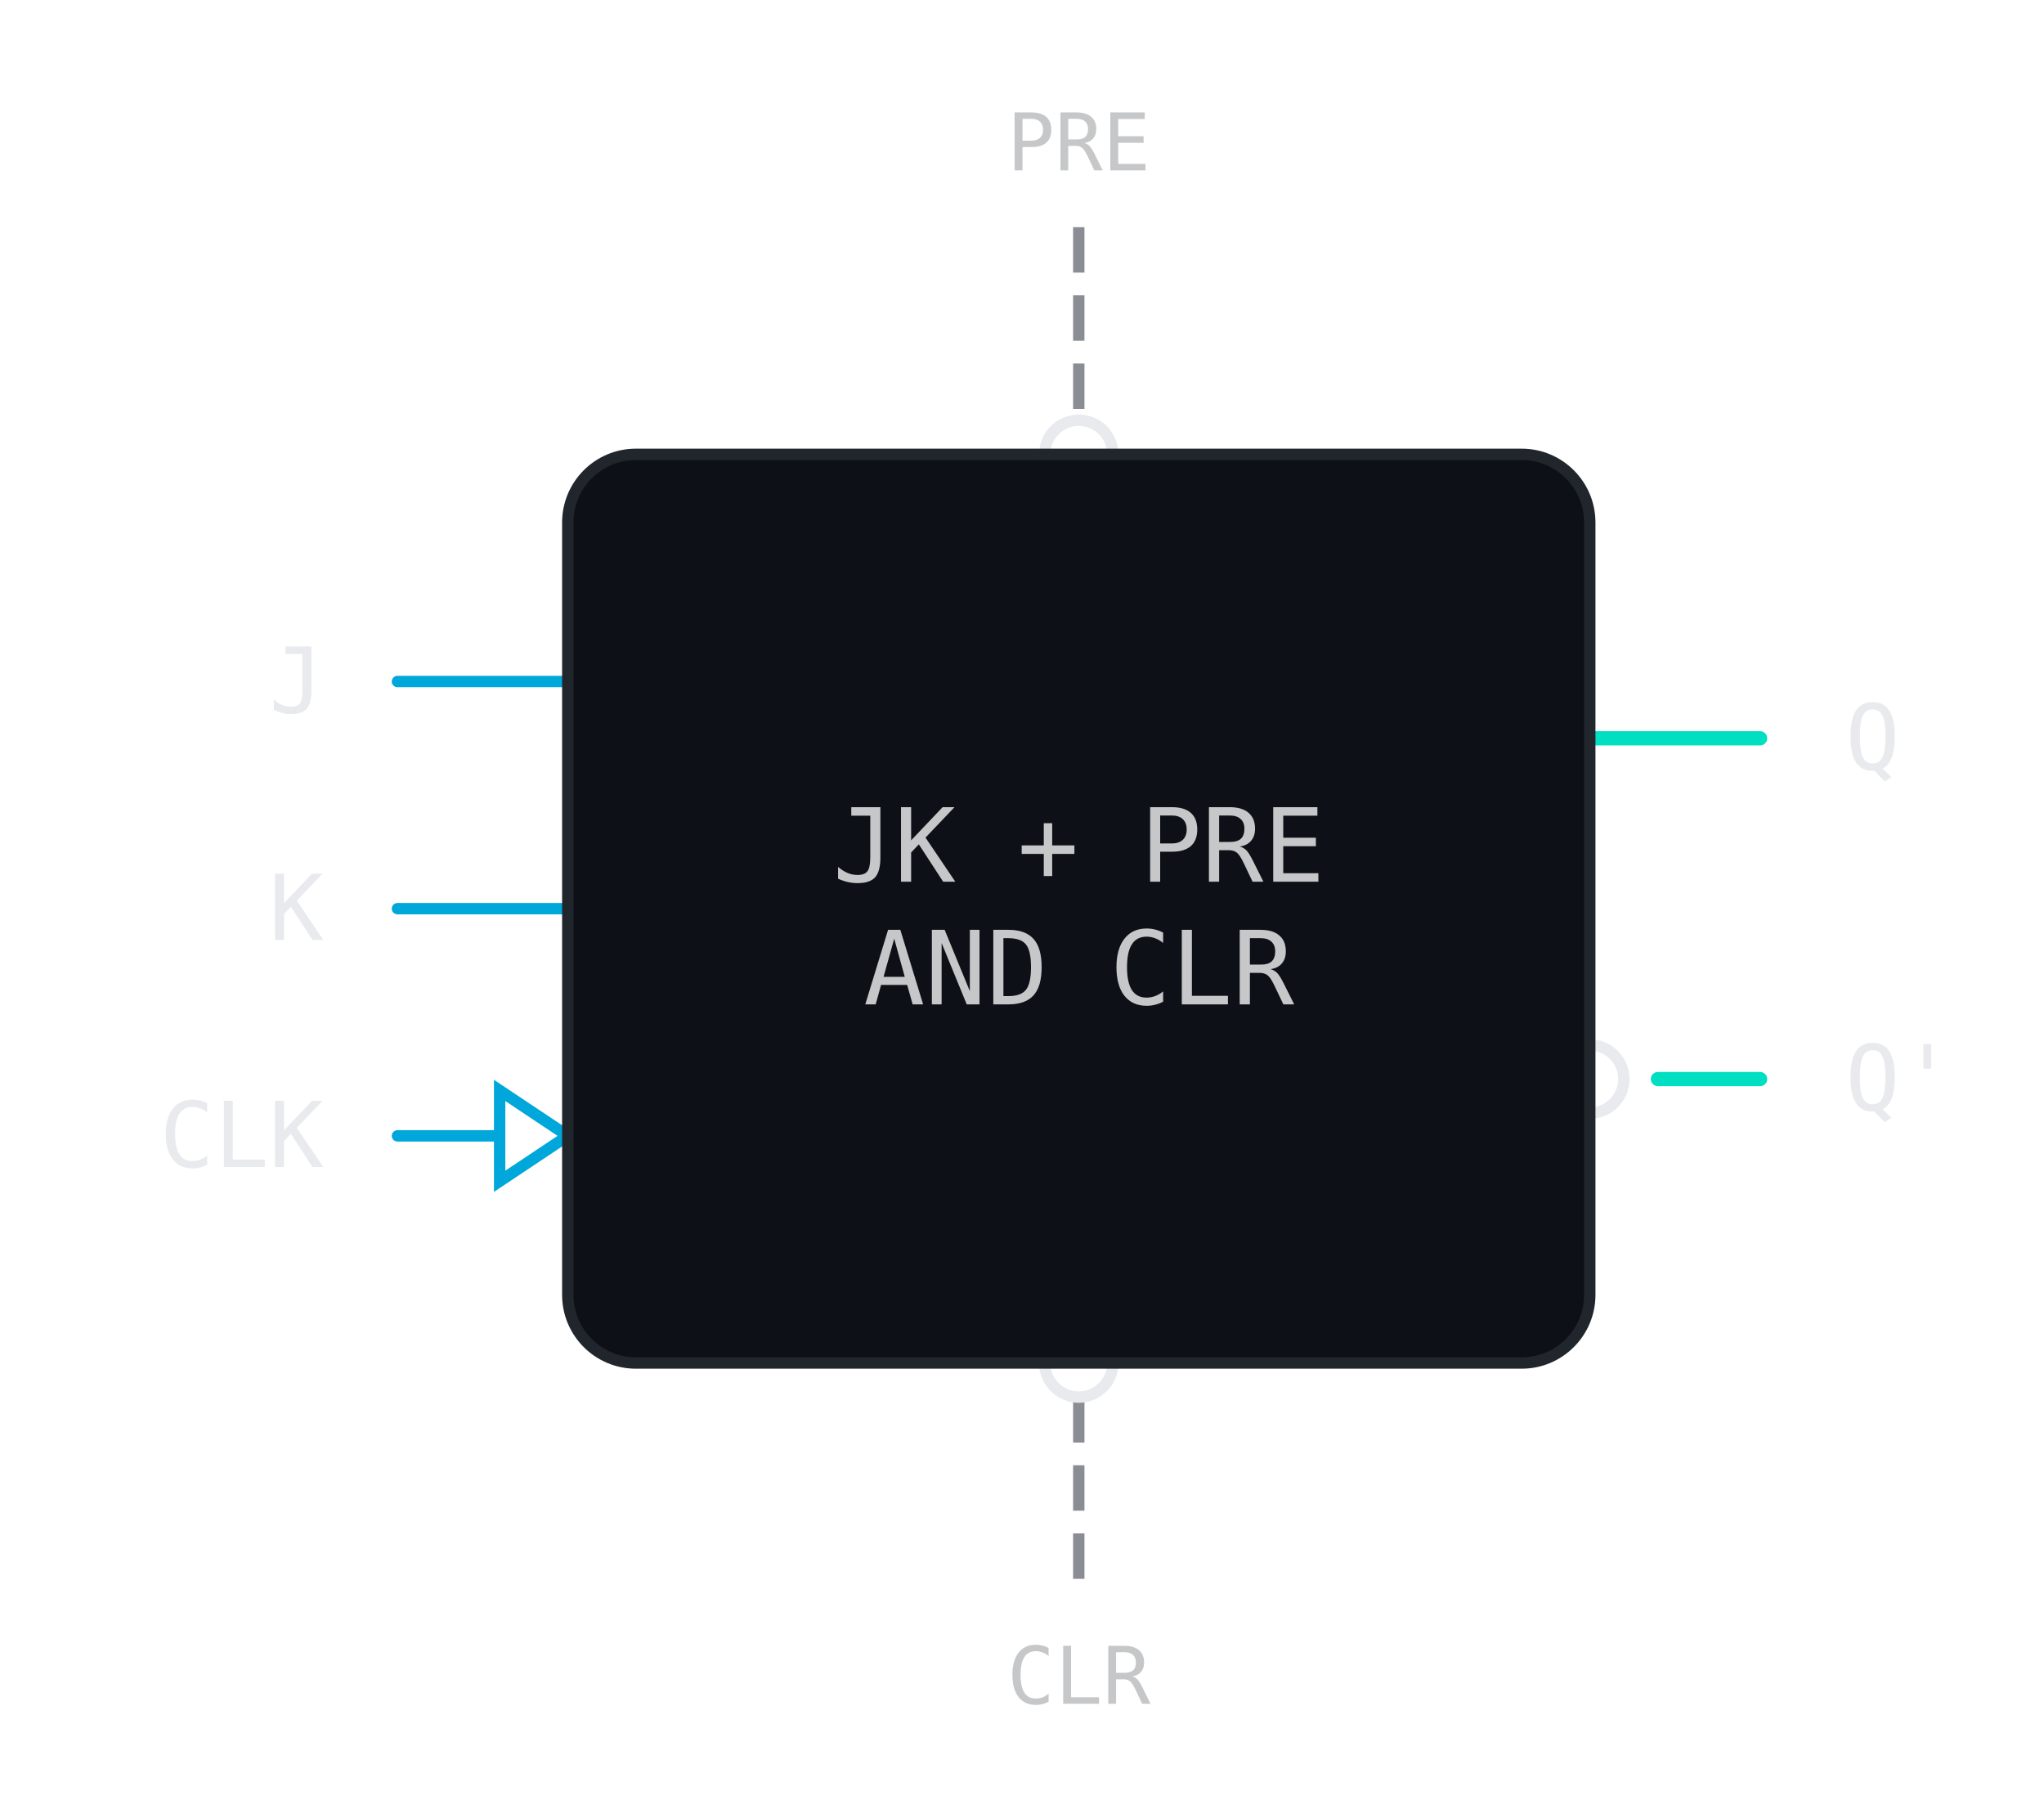
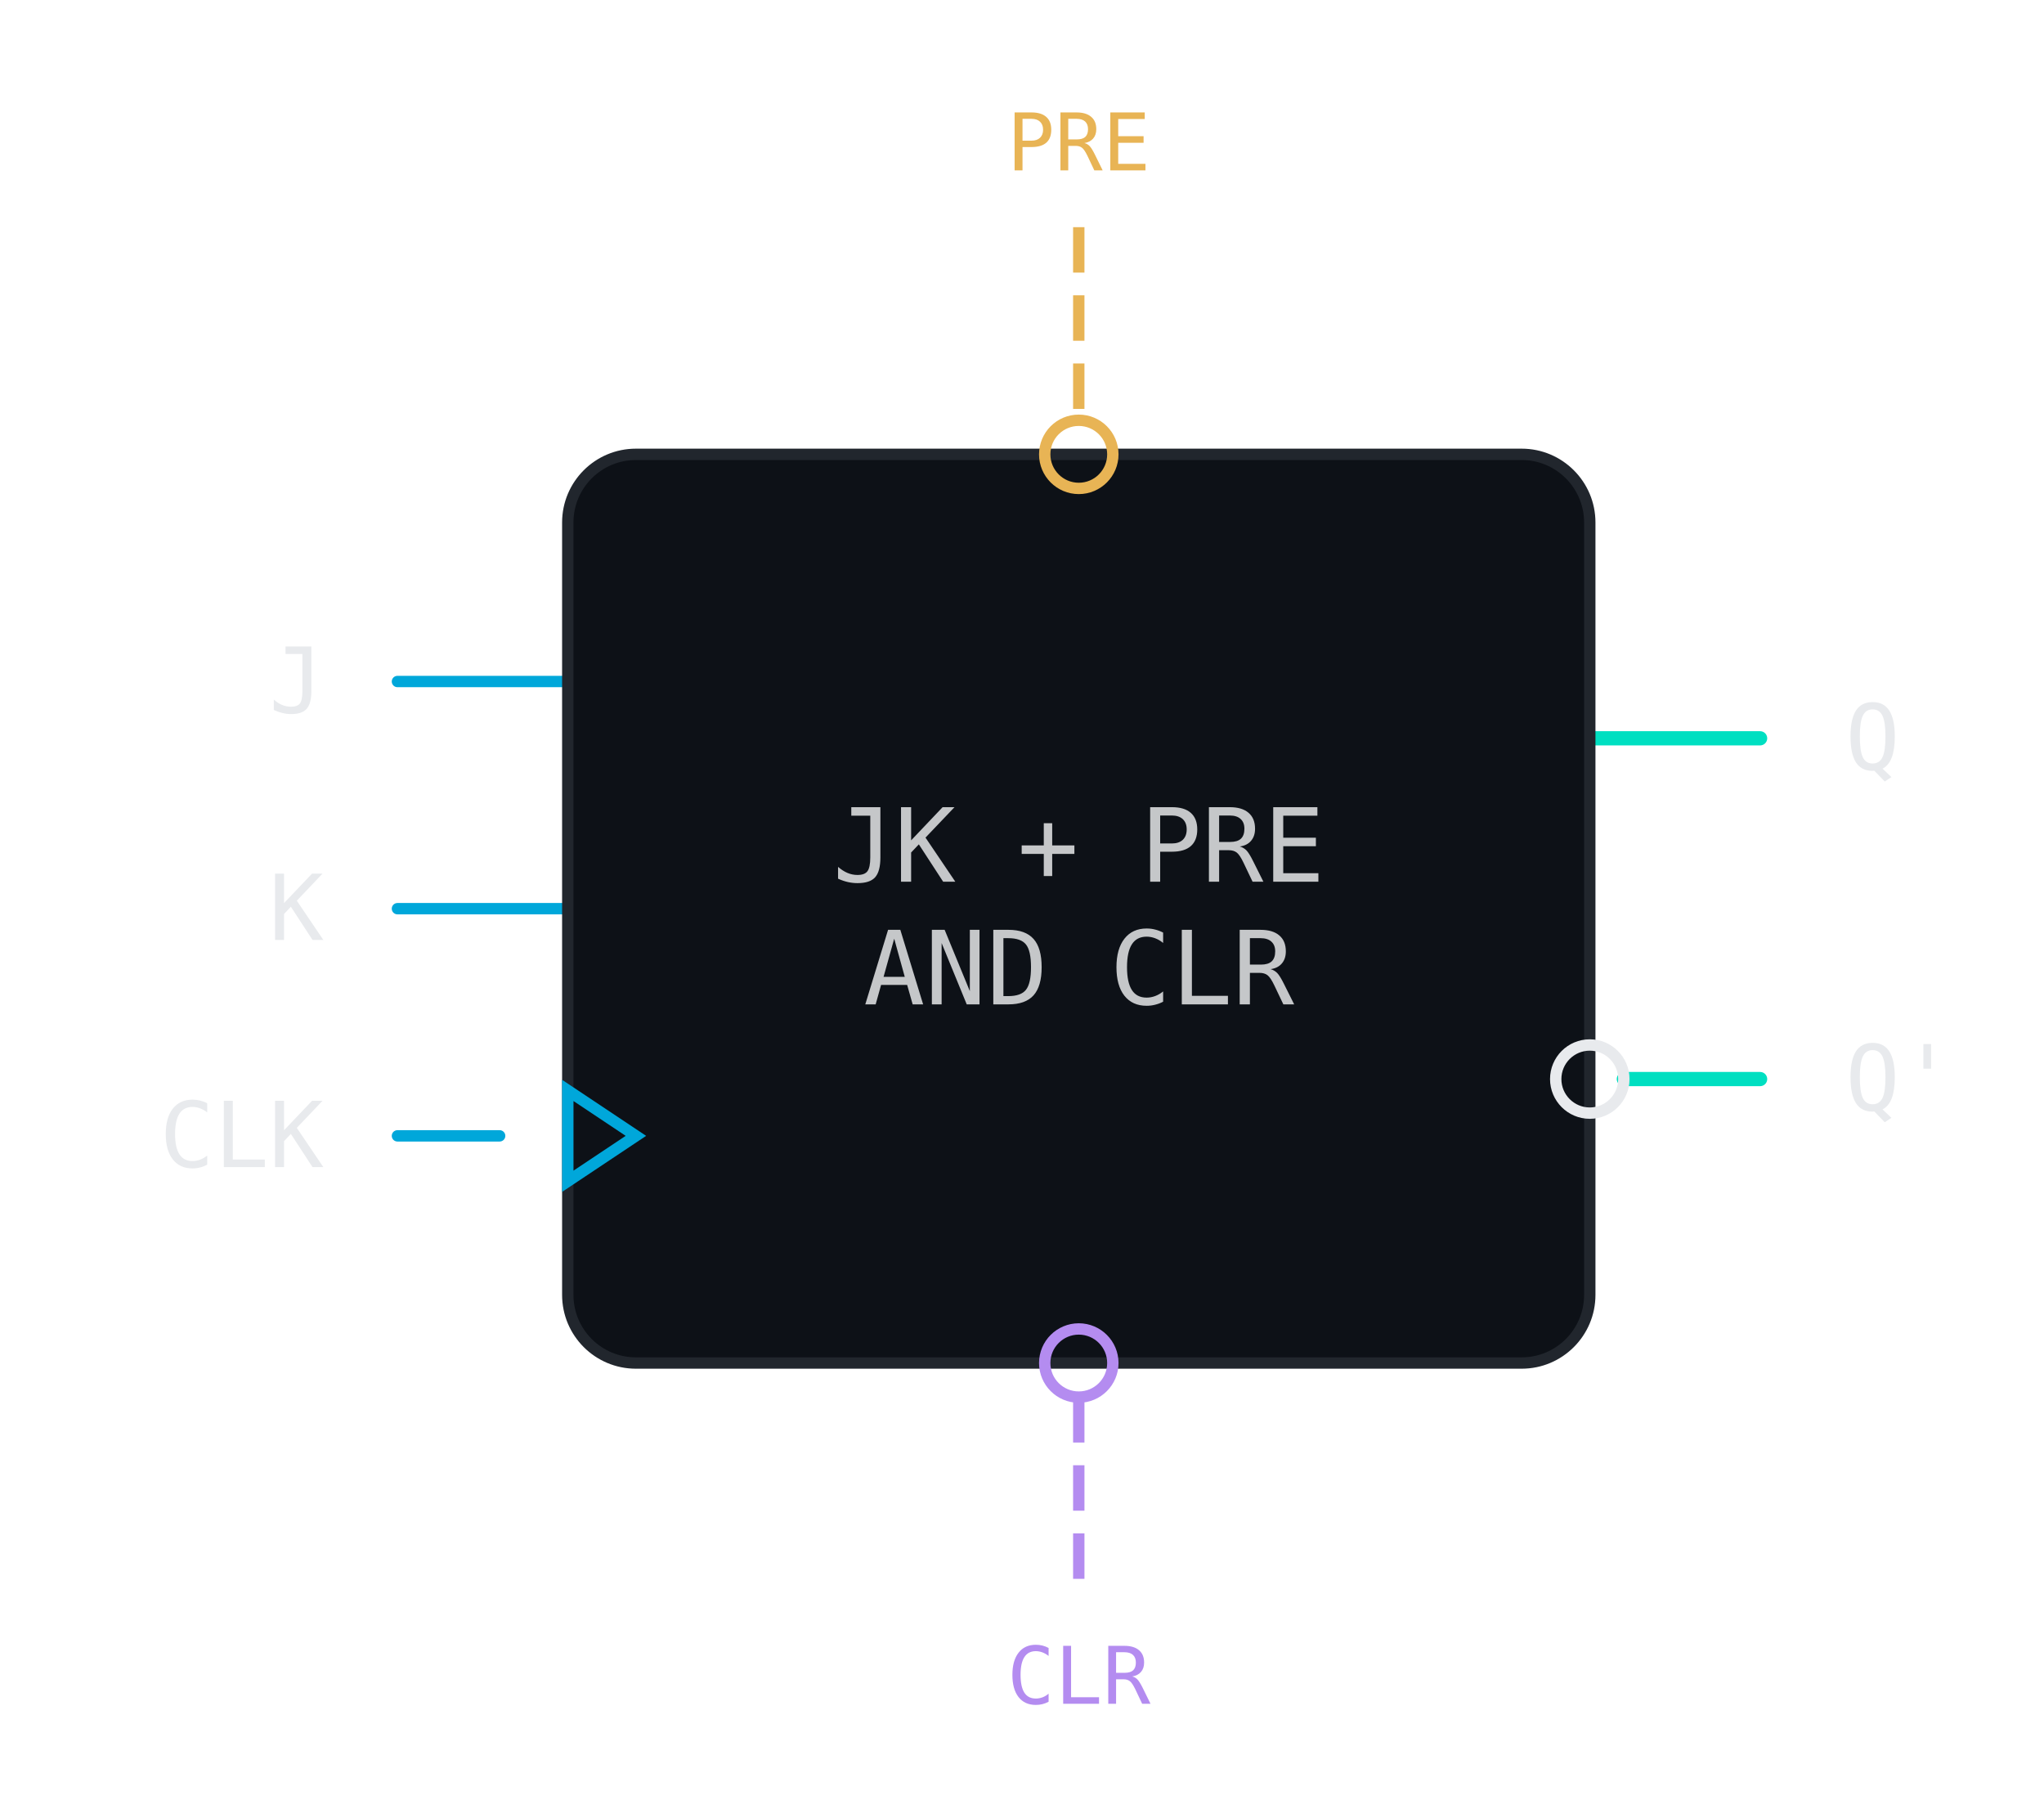
<svg xmlns="http://www.w3.org/2000/svg" viewBox="0 0 360 320" role="img" aria-label="JK Flip-Flop with Preset and Clear symbol">
  <line x1="70" y1="120" x2="100" y2="120" stroke="#00a7da" stroke-width="2" stroke-linecap="round" />
  <line x1="70" y1="160" x2="100" y2="160" stroke="#00a7da" stroke-width="2" stroke-linecap="round" />
  <line x1="70" y1="200" x2="88" y2="200" stroke="#00a7da" stroke-width="2" stroke-linecap="round" />
-   <polygon points="88,192 100,200 88,208" fill="none" stroke="#00a7da" stroke-width="2" />
  <line x1="280" y1="130" x2="310" y2="130" stroke="#00dfc1" stroke-width="2.5" stroke-linecap="round" />
+   <line x1="286" y1="190" x2="310" y2="190" stroke="#00dfc1" stroke-width="2.5" stroke-linecap="round" />
+   <line x1="190" y1="40" x2="190" y2="74" stroke="#e8b455" stroke-width="2" stroke-dasharray="8 4" />
+   <line x1="190" y1="246" x2="190" y2="280" stroke="#b48cf0" stroke-width="2" stroke-dasharray="8 4" />
+   <rect x="100" y="80" width="180" height="160" rx="12" ry="12" fill="#0d1117" stroke="#21262d" stroke-width="2" />
+   <polygon points="100,192 112,200 100,208" fill="none" stroke="#00a7da" stroke-width="2" />
  <circle cx="280" cy="190" r="6" fill="none" stroke="#e8eaed" stroke-width="2" />
-   <line x1="292" y1="190" x2="310" y2="190" stroke="#00dfc1" stroke-width="2.5" stroke-linecap="round" />
-   <line x1="190" y1="40" x2="190" y2="74" stroke="#8a8d93" stroke-width="2" stroke-dasharray="8 4" />
-   <circle cx="190" cy="80" r="6" fill="none" stroke="#e8eaed" stroke-width="2" />
-   <line x1="190" y1="246" x2="190" y2="280" stroke="#8a8d93" stroke-width="2" stroke-dasharray="8 4" />
-   <circle cx="190" cy="240" r="6" fill="none" stroke="#e8eaed" stroke-width="2" />
-   <rect x="100" y="80" width="180" height="160" rx="12" ry="12" fill="#0d1117" stroke="#21262d" stroke-width="2" />
+   <circle cx="190" cy="80" r="6" fill="none" stroke="#e8b455" stroke-width="2" />
+   <circle cx="190" cy="240" r="6" fill="none" stroke="#b48cf0" stroke-width="2" />
  <text x="190" y="155.25" fill="#c5c7c9" font-family="Consolas" font-size="18" font-weight="400" text-anchor="middle">JK + PRE</text>
  <text x="190" y="176.85" fill="#c5c7c9" font-family="Consolas" font-size="18" font-weight="400" text-anchor="middle">AND CLR</text>
  <text x="57" y="125.5" fill="#e8eaed" font-family="Consolas" font-size="16" font-weight="400" text-anchor="end">J</text>
  <text x="57" y="165.5" fill="#e8eaed" font-family="Consolas" font-size="16" font-weight="400" text-anchor="end">K</text>
  <text x="57" y="205.5" fill="#e8eaed" font-family="Consolas" font-size="16" font-weight="400" text-anchor="end">CLK</text>
  <text x="325" y="135.5" fill="#e8eaed" font-family="Consolas" font-size="16" font-weight="400" text-anchor="start">Q</text>
  <text x="325" y="195.5" fill="#e8eaed" font-family="Consolas" font-size="16" font-weight="400" text-anchor="start">Q'</text>
-   <text x="190" y="30" fill="#c5c7c9" font-family="Consolas" font-size="14" font-weight="400" text-anchor="middle">PRE</text>
-   <text x="190" y="300" fill="#c5c7c9" font-family="Consolas" font-size="14" font-weight="400" text-anchor="middle">CLR</text>
+   <text x="190" y="30" fill="#e8b455" font-family="Consolas" font-size="14" font-weight="400" text-anchor="middle">PRE</text>
+   <text x="190" y="300" fill="#b48cf0" font-family="Consolas" font-size="14" font-weight="400" text-anchor="middle">CLR</text>
</svg>
